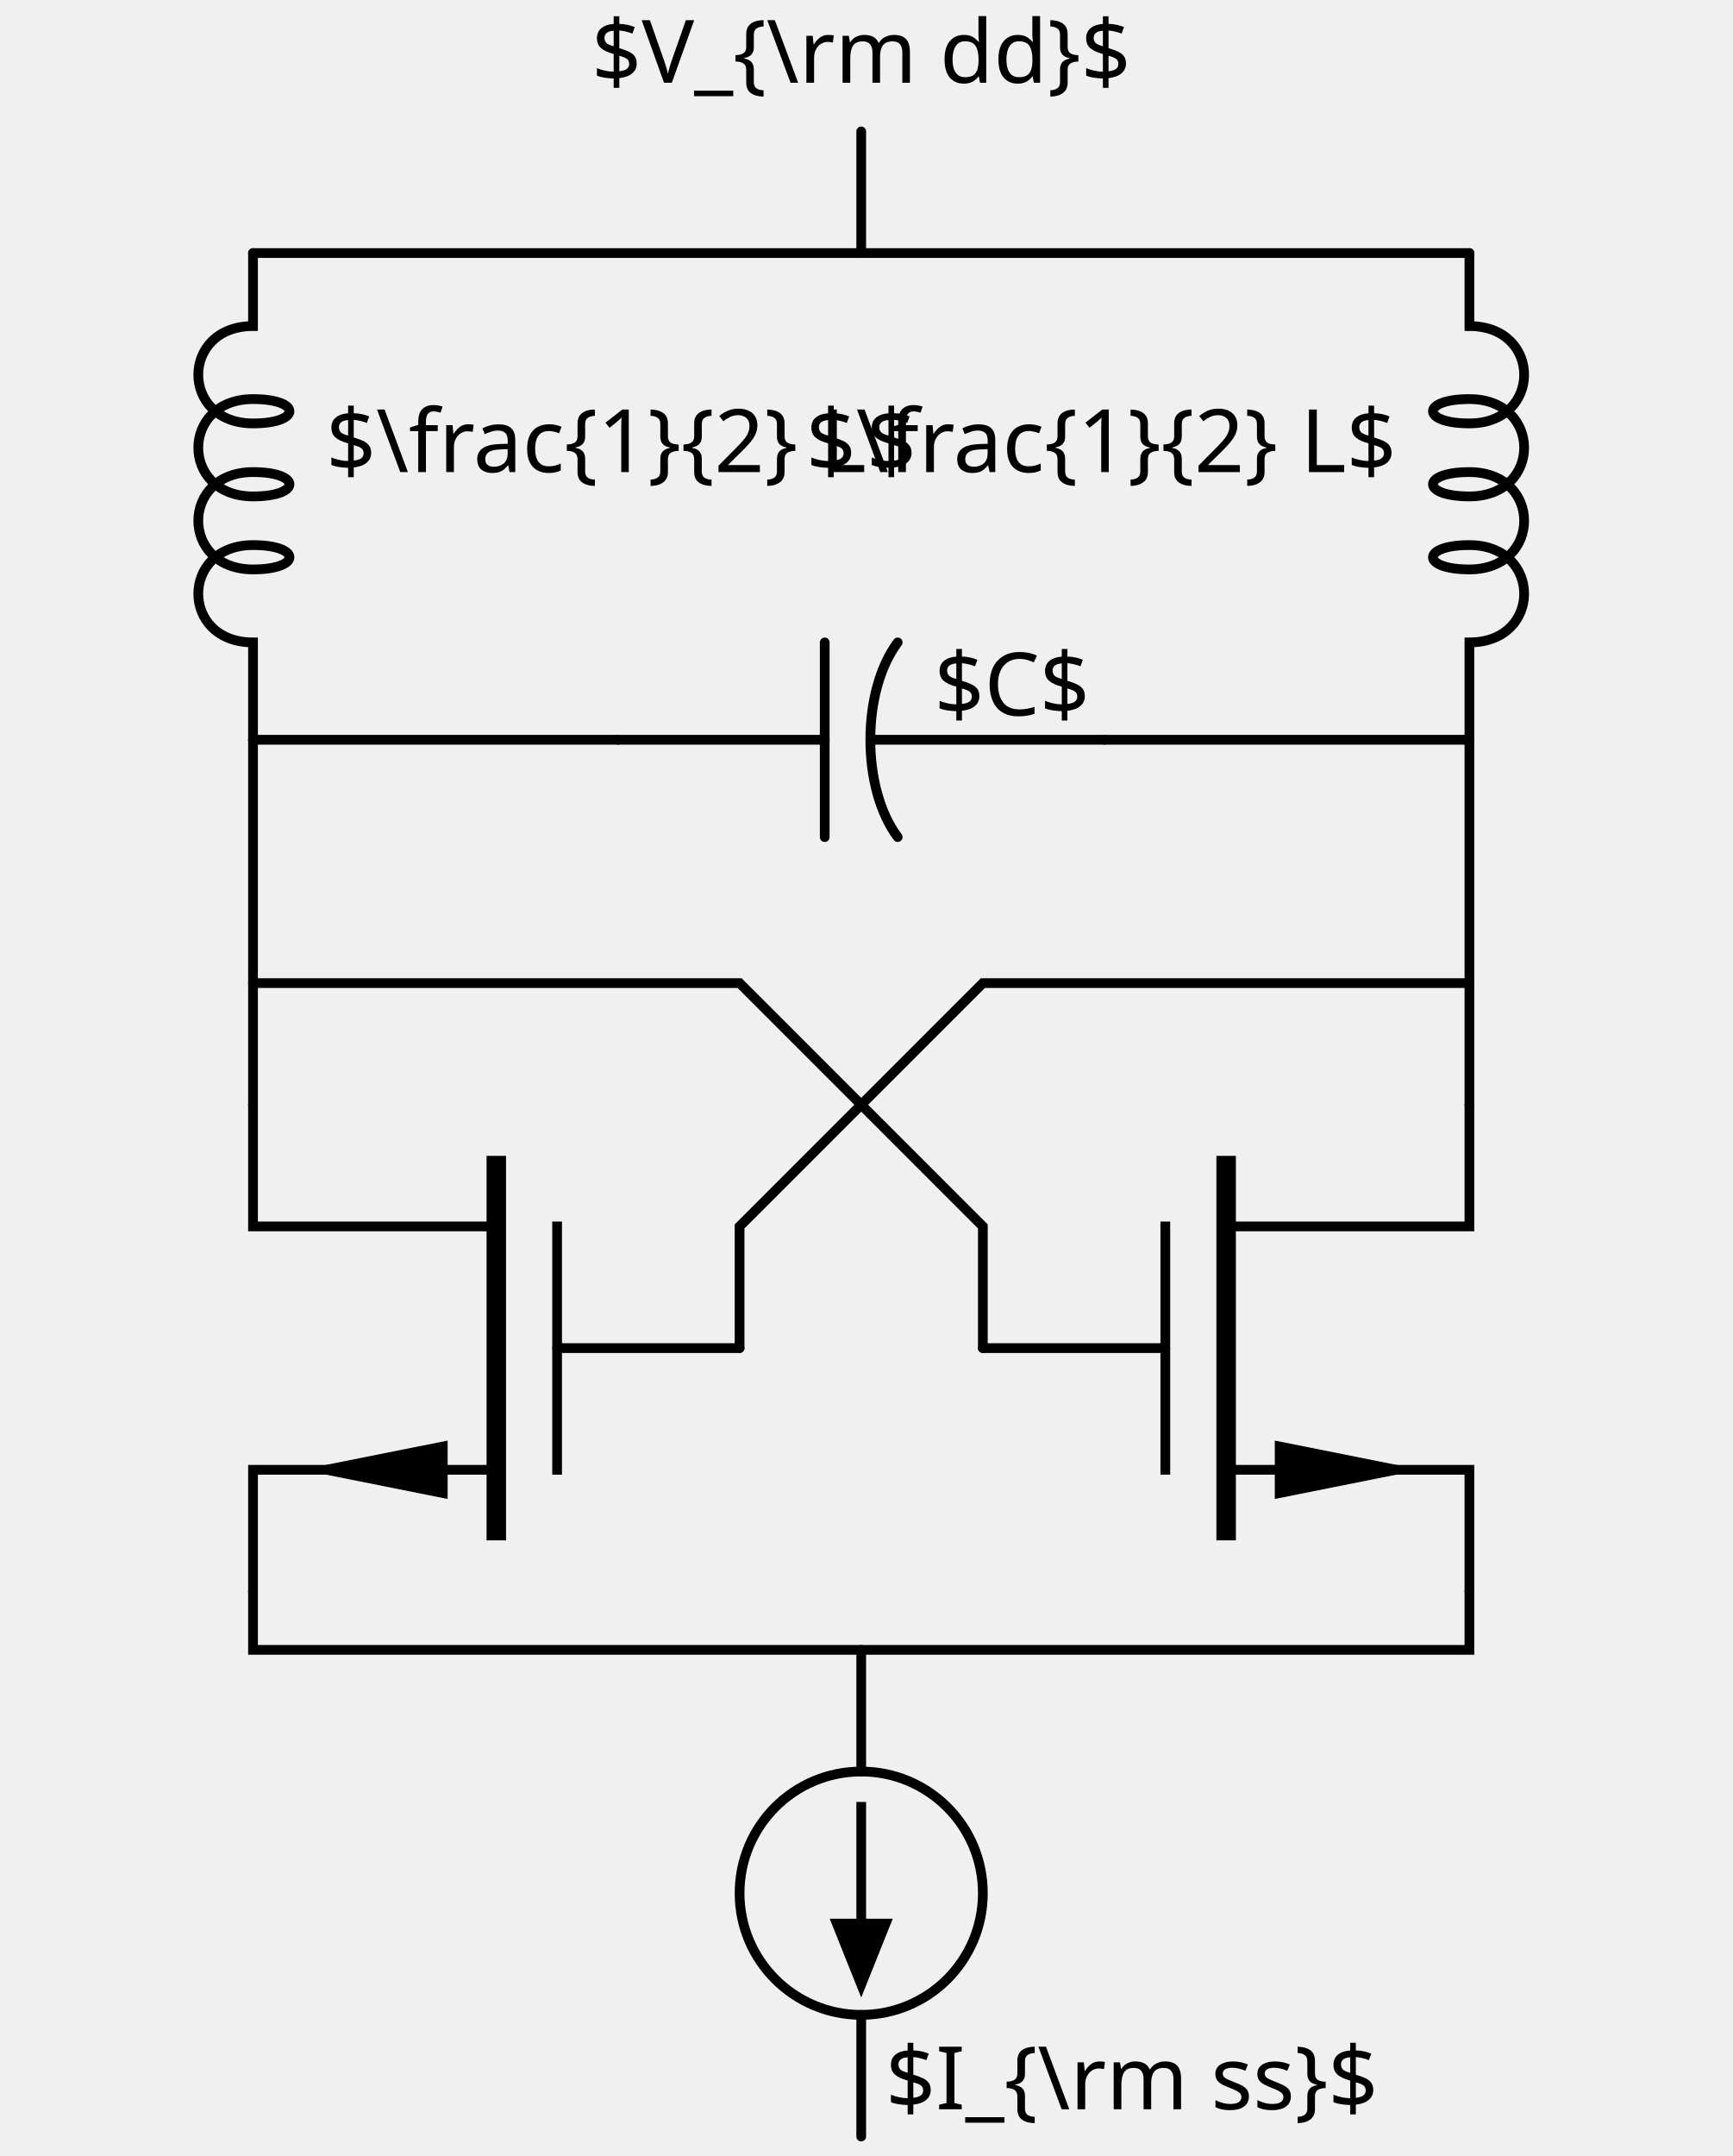
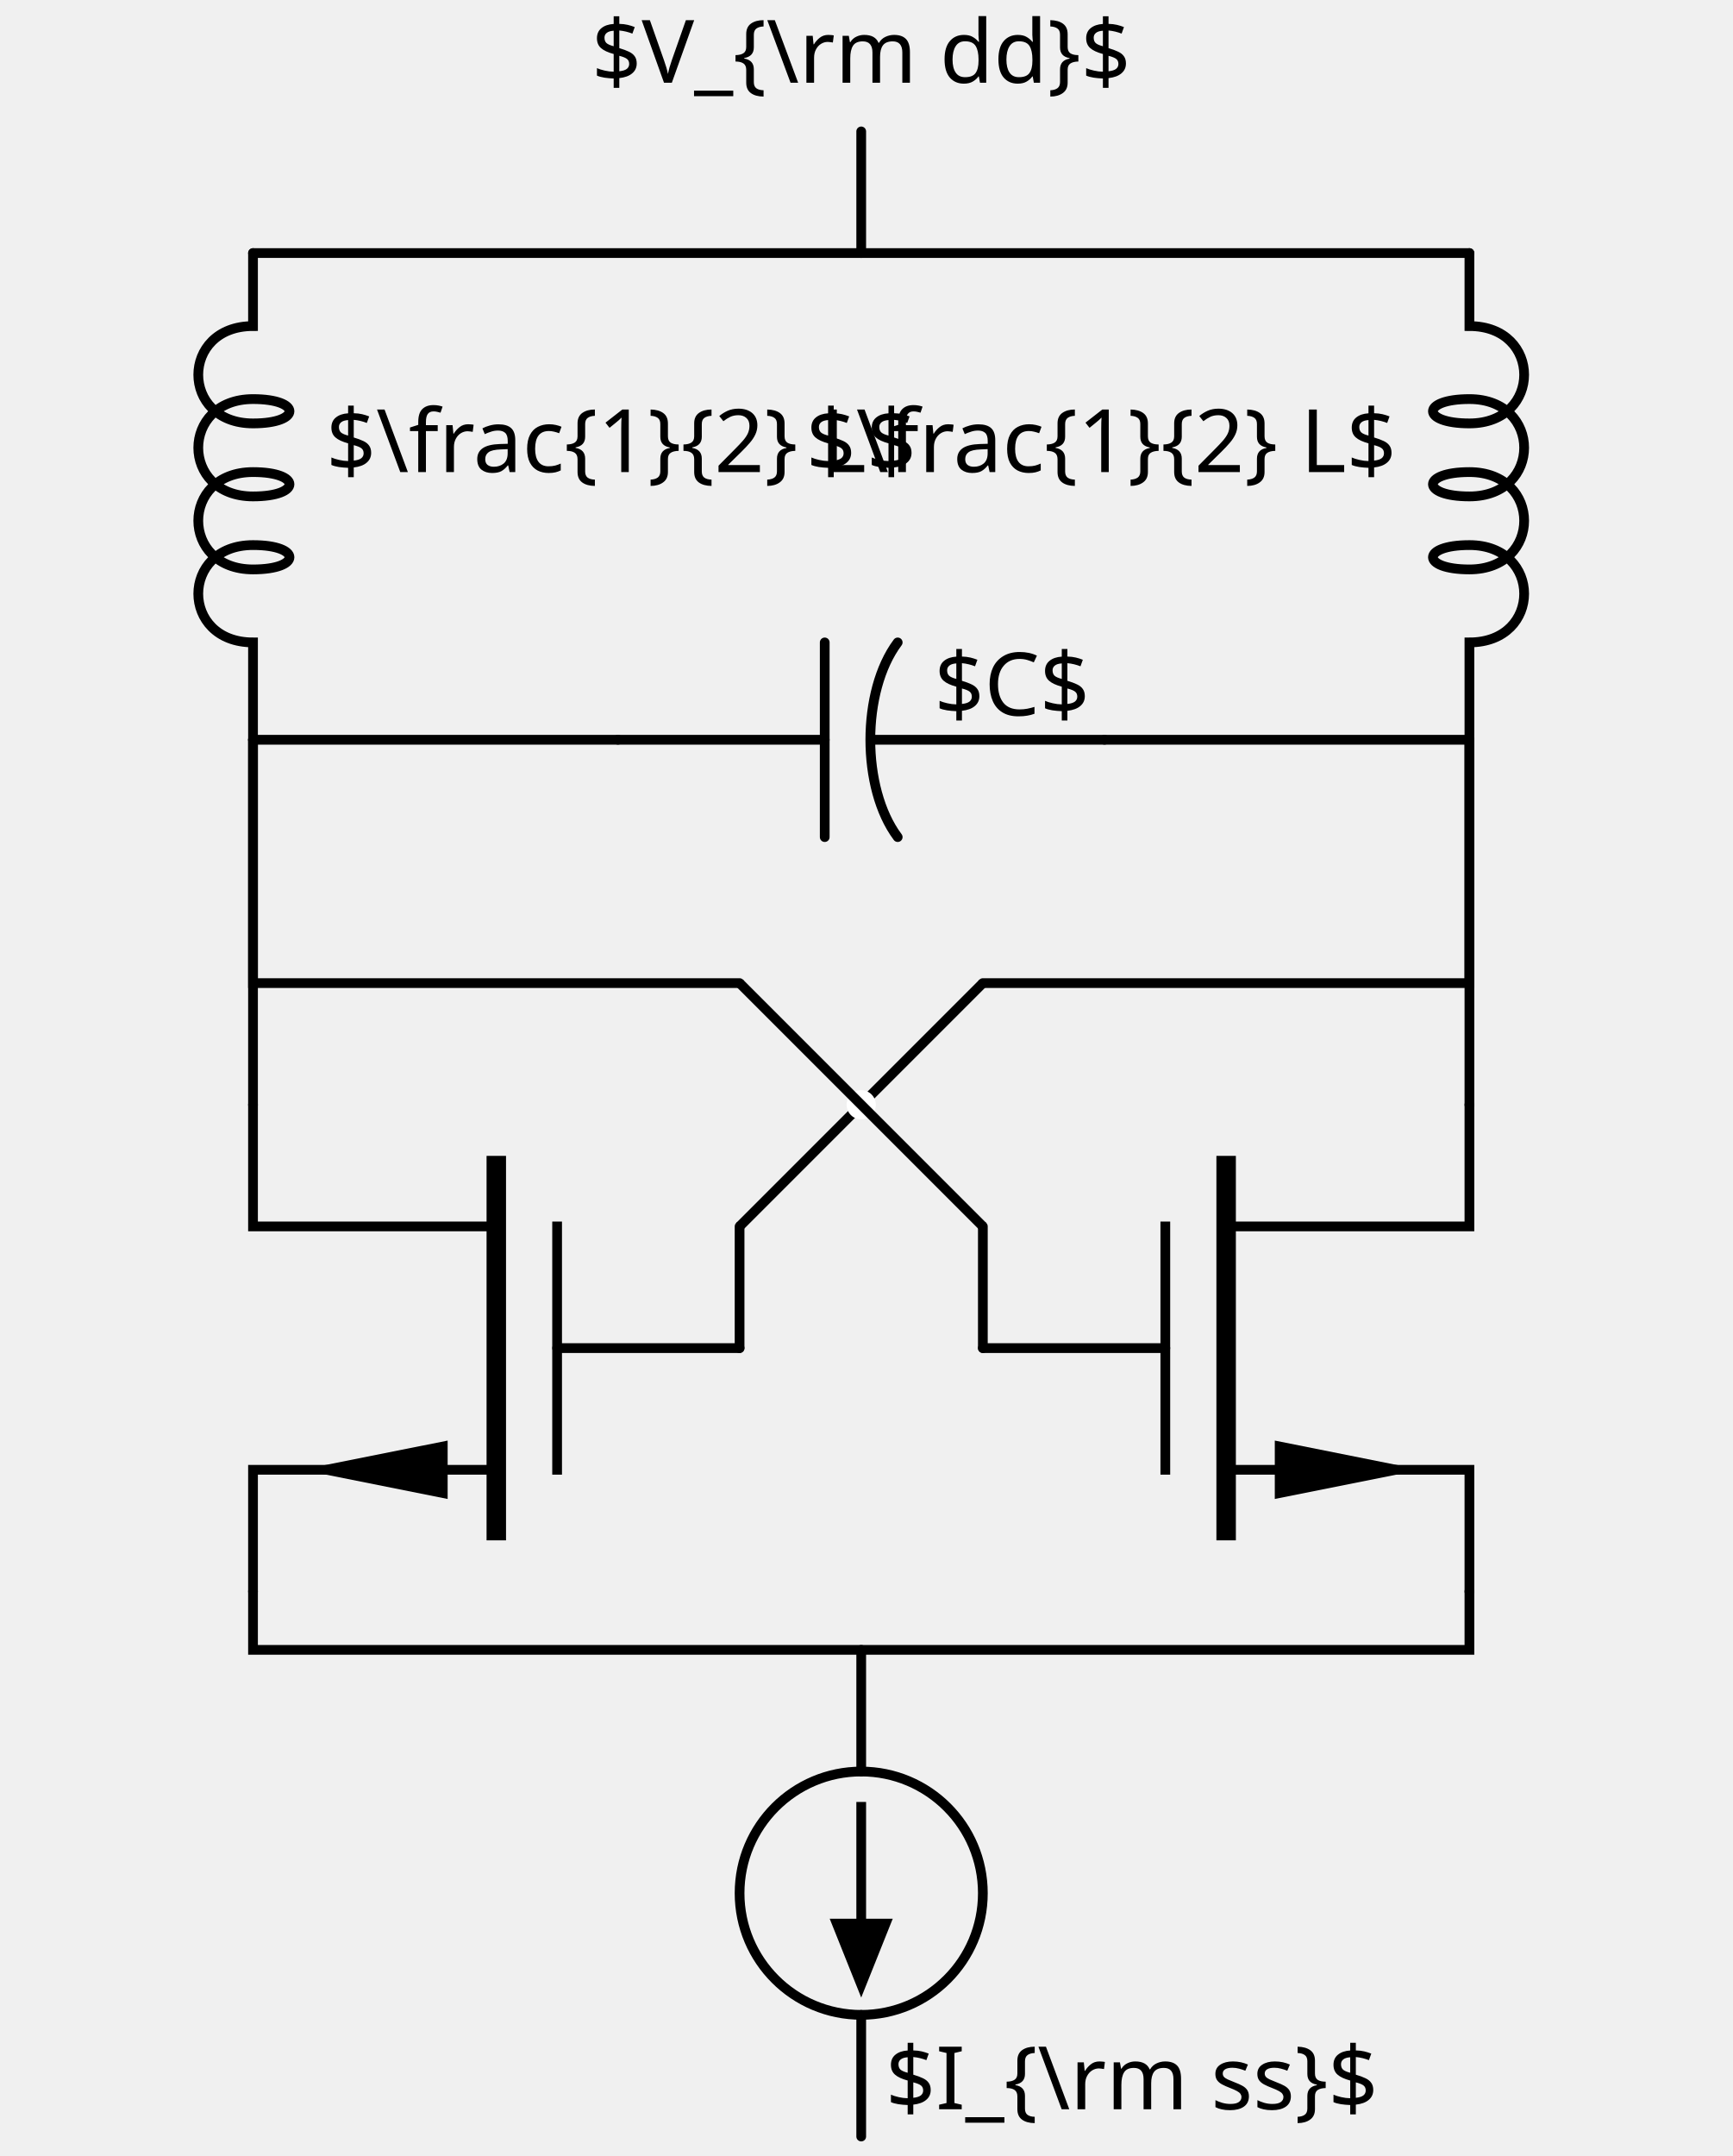
<svg xmlns="http://www.w3.org/2000/svg" baseProfile="full" height="100%" version="1.1" viewBox="-177.0,-27.0,356.0,443.0" width="100%">
  <defs />
  <g id="symbol" transform="translate(0,0)">
    <rect fill="none" height="50" stroke="none" width="50" x="-25.0" y="-25.0" />
  </g>
  <g id="text">
    <text fill="black" font-family="sans-serif" font-size="18" text-anchor="middle" x="0" y="-10">$V_{\rm dd}$</text>
  </g>
  <g id="wire">
    <polyline fill="none" points="0,0 0,25" stroke="black" stroke-linecap="round" stroke-width="2" />
  </g>
  <g id="symbol" transform="translate(-125,75.0) rotate(-90)">
    <rect fill="none" height="100" stroke="none" width="100" x="-50.0" y="-50.0" />
    <rect fill="none" height="8" stroke="none" width="92" x="-46.0" y="-4" />
    <path d="M -50.0 0 L -30.0 0 C -30.0 -15 -10.0 -15 -10.0 0 -10.0 10 -15.0 10 -15.0 0 -15.0 -15 5.0 -15 5.0 0 5.0 10 0.0 10 0.0 0 0.0 -15 20.0 -15 20.0 0 20.0 10 15.0 10 15.0 0 15.0 -15 35.0 -15 35.0 0 L 50.0 0" fill="none" stroke="black" stroke-linecap="round" stroke-width="2" />
  </g>
  <g id="text">
    <text fill="black" font-family="sans-serif" font-size="18" text-anchor="start" x="-110" y="70.0">$\frac{1}{2} L$</text>
  </g>
  <g id="symbol" transform="translate(125,75.0) scale(-1,1) rotate(-90)">
    <rect fill="none" height="100" stroke="none" width="100" x="-50.0" y="-50.0" />
    <rect fill="none" height="8" stroke="none" width="92" x="-46.0" y="-4" />
    <path d="M -50.0 0 L -30.0 0 C -30.0 -15 -10.0 -15 -10.0 0 -10.0 10 -15.0 10 -15.0 0 -15.0 -15 5.0 -15 5.0 0 5.0 10 0.0 10 0.0 0 0.0 -15 20.0 -15 20.0 0 20.0 10 15.0 10 15.0 0 15.0 -15 35.0 -15 35.0 0 L 50.0 0" fill="none" stroke="black" stroke-linecap="round" stroke-width="2" />
  </g>
  <g id="text">
    <text fill="black" font-family="sans-serif" font-size="18" text-anchor="end" x="110" y="70.0">$\frac{1}{2} L$</text>
  </g>
  <g id="symbol" transform="translate(0.0,125.0) rotate(-90)">
    <rect fill="none" height="100" stroke="none" width="100" x="-50.0" y="-50.0" />
    <rect fill="none" height="92" stroke="none" width="8" x="-4" y="-46.0" />
    <line fill="none" stroke="black" stroke-linecap="round" stroke-width="2" x1="0" x2="0" y1="-50.0" y2="-7.5" />
    <line fill="none" stroke="black" stroke-linecap="round" stroke-width="2" x1="0" x2="0" y1="2.5" y2="50.0" />
    <line fill="none" stroke="black" stroke-linecap="round" stroke-width="2" x1="-20.0" x2="20.0" y1="-7.5" y2="-7.5" />
    <path d="M -20.0 7.5 c 10.0 -7.5 30.0 -7.5 40 0" fill="none" stroke="black" stroke-linecap="round" stroke-width="2" />
  </g>
  <g id="text">
    <text fill="black" font-family="sans-serif" font-size="18" text-anchor="start" x="15.0" y="120.0">$C$</text>
  </g>
  <g id="wire">
    <polyline fill="none" points="-125,25.0 125,25.0" stroke="black" stroke-linecap="round" stroke-width="2" />
  </g>
  <g id="wire">
    <polyline fill="none" points="-125,125.0 -50.0,125.0" stroke="black" stroke-linecap="round" stroke-width="2" />
  </g>
  <g id="wire">
    <polyline fill="none" points="125,125.0 50.0,125.0" stroke="black" stroke-linecap="round" stroke-width="2" />
  </g>
  <g id="symbol" transform="translate(-75.0,250.0) scale(-1,1)">
    <rect fill="none" height="100" stroke="none" width="100" x="-50.0" y="-50.0" />
    <rect fill="none" height="92" stroke="none" width="8" x="46.0" y="-46.0" />
    <polyline fill="none" points="50.0,-50.0 50.0,-25.0 0,-25.0 0,25.0 50.0,25.0 50.0,50.0" stroke="black" stroke-linecap="round" stroke-width="2" />
    <line fill="none" stroke="black" stroke-linecap="square" stroke-width="4" x1="0" x2="0" y1="-37.5" y2="37.5" />
    <line fill="none" stroke="black" stroke-linecap="square" stroke-width="2" x1="-12.5" x2="-12.5" y1="-25.0" y2="25.0" />
    <line fill="none" stroke="black" stroke-linecap="round" stroke-width="2" x1="-50.0" x2="-12.5" y1="0" y2="0" />
    <polygon fill="black" points="10.0,19.0 40.0,25.0 10.0,31.0" stroke="none" />
  </g>
  <g id="text" />
  <g id="symbol" transform="translate(75.0,250.0)">
    <rect fill="none" height="100" stroke="none" width="100" x="-50.0" y="-50.0" />
    <rect fill="none" height="92" stroke="none" width="8" x="46.0" y="-46.0" />
    <polyline fill="none" points="50.0,-50.0 50.0,-25.0 0,-25.0 0,25.0 50.0,25.0 50.0,50.0" stroke="black" stroke-linecap="round" stroke-width="2" />
    <line fill="none" stroke="black" stroke-linecap="square" stroke-width="4" x1="0" x2="0" y1="-37.5" y2="37.5" />
    <line fill="none" stroke="black" stroke-linecap="square" stroke-width="2" x1="-12.5" x2="-12.5" y1="-25.0" y2="25.0" />
    <line fill="none" stroke="black" stroke-linecap="round" stroke-width="2" x1="-50.0" x2="-12.5" y1="0" y2="0" />
    <polygon fill="black" points="10.0,19.0 40.0,25.0 10.0,31.0" stroke="none" />
  </g>
  <g id="text" />
  <g id="wire">
    <polyline fill="none" points="-125,125.0 -125.0,200.0" stroke="black" stroke-linecap="round" stroke-width="2" />
  </g>
  <g id="wire">
    <polyline fill="none" points="125,125.0 125.0,200.0" stroke="black" stroke-linecap="round" stroke-width="2" />
  </g>
+   <g id="symbol" transform="translate(0.0,200.0)">
+     <rect fill="none" height="50" stroke="none" width="50" x="-25.0" y="-25.0" />
+     <rect fill="none" height="50" stroke="none" stroke-width="4" width="50" x="-25.0" y="-25.0" />
+     <line stroke="black" stroke-width="2" x1="-25.0" x2="25.0" y1="25.0" y2="-25.0" />
+     <circle cx="0" cy="0" fill="white" r="3" stroke="none" />
+     <line stroke="black" stroke-width="2" x1="-25.0" x2="25.0" y1="-25.0" y2="25.0" />
+   </g>
+   <g id="text" />
  <g id="wire">
-     <polyline fill="none" points="-25.0,250.0 -25.0,225.0 25.0,175.0 125,175.0" stroke="black" stroke-linecap="round" stroke-width="2" />
+     <polyline fill="none" points="-25.0,250.0 -25.0,225.0" stroke="black" stroke-linecap="round" stroke-width="2" />
  </g>
  <g id="wire">
-     <polyline fill="none" points="25.0,250.0 25.0,225.0 -25.0,175.0 -125,175.0" stroke="black" stroke-linecap="round" stroke-width="2" />
+     <polyline fill="none" points="25.0,250.0 25.0,225.0" stroke="black" stroke-linecap="round" stroke-width="2" />
+   </g>
+   <g id="wire">
+     <polyline fill="none" points="125,125.0 125,175.0 25.0,175.0" stroke="black" stroke-linecap="round" stroke-width="2" />
+   </g>
+   <g id="wire">
+     <polyline fill="none" points="-125,125.0 -125,175.0 -25.0,175.0" stroke="black" stroke-linecap="round" stroke-width="2" />
  </g>
  <g id="wire">
    <polyline fill="none" points="-125.0,300.0 -125.0,312.0 125.0,312.0 125.0,300.0" stroke="black" stroke-linecap="round" stroke-width="2" />
  </g>
  <g id="symbol" transform="translate(0.0,362.0)">
    <rect fill="none" height="100" stroke="none" width="100" x="-50.0" y="-50.0" />
    <circle cx="0" cy="0" fill="none" r="25.0" stroke="black" stroke-width="2" />
    <line stroke="black" stroke-linecap="round" stroke-width="2" x1="0" x2="0" y1="-25.0" y2="-50.0" />
    <line stroke="black" stroke-linecap="round" stroke-width="2" x1="0" x2="0" y1="25.0" y2="50.0" />
    <polygon fill="black" points="0,-18.75 0,6.25 5,6.25 0,18.75 -5,6.25 0,6.25" stroke="black" stroke-linecap="round" stroke-width="2" />
  </g>
  <g id="text">
    <text fill="black" font-family="sans-serif" font-size="18" text-anchor="start" x="5.0" y="406.4">$I_{\rm ss}$</text>
  </g>
</svg>
